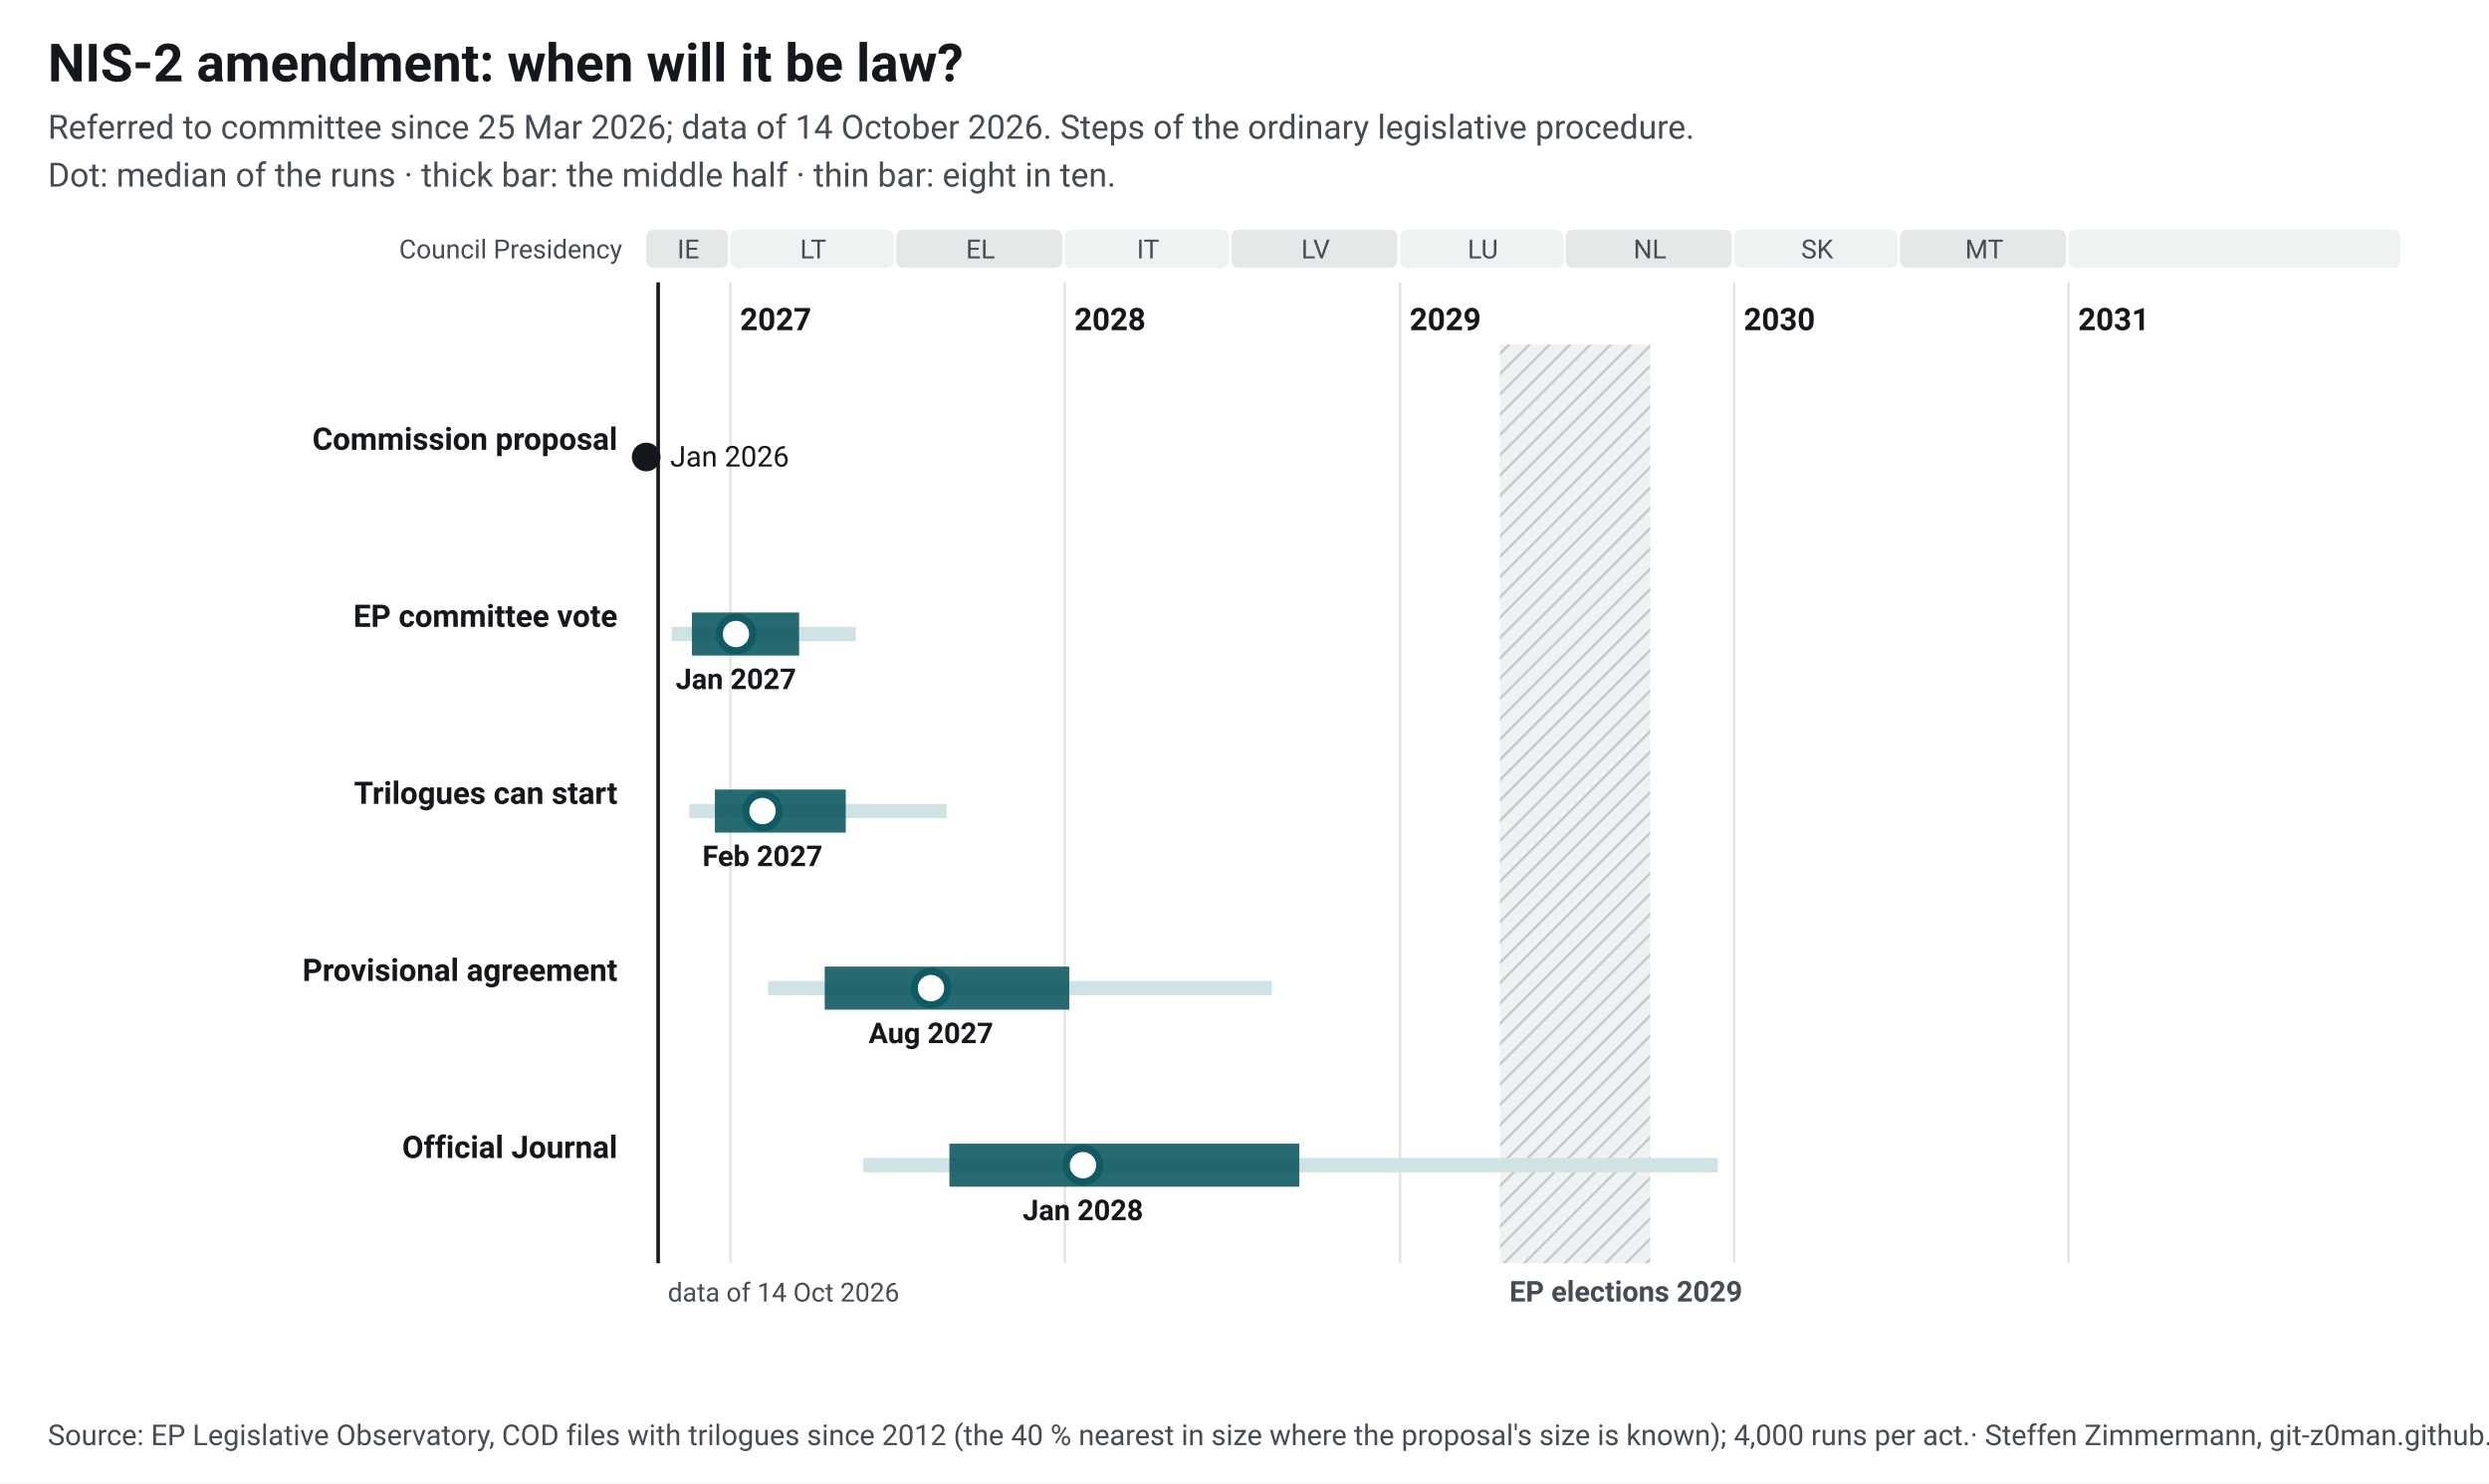
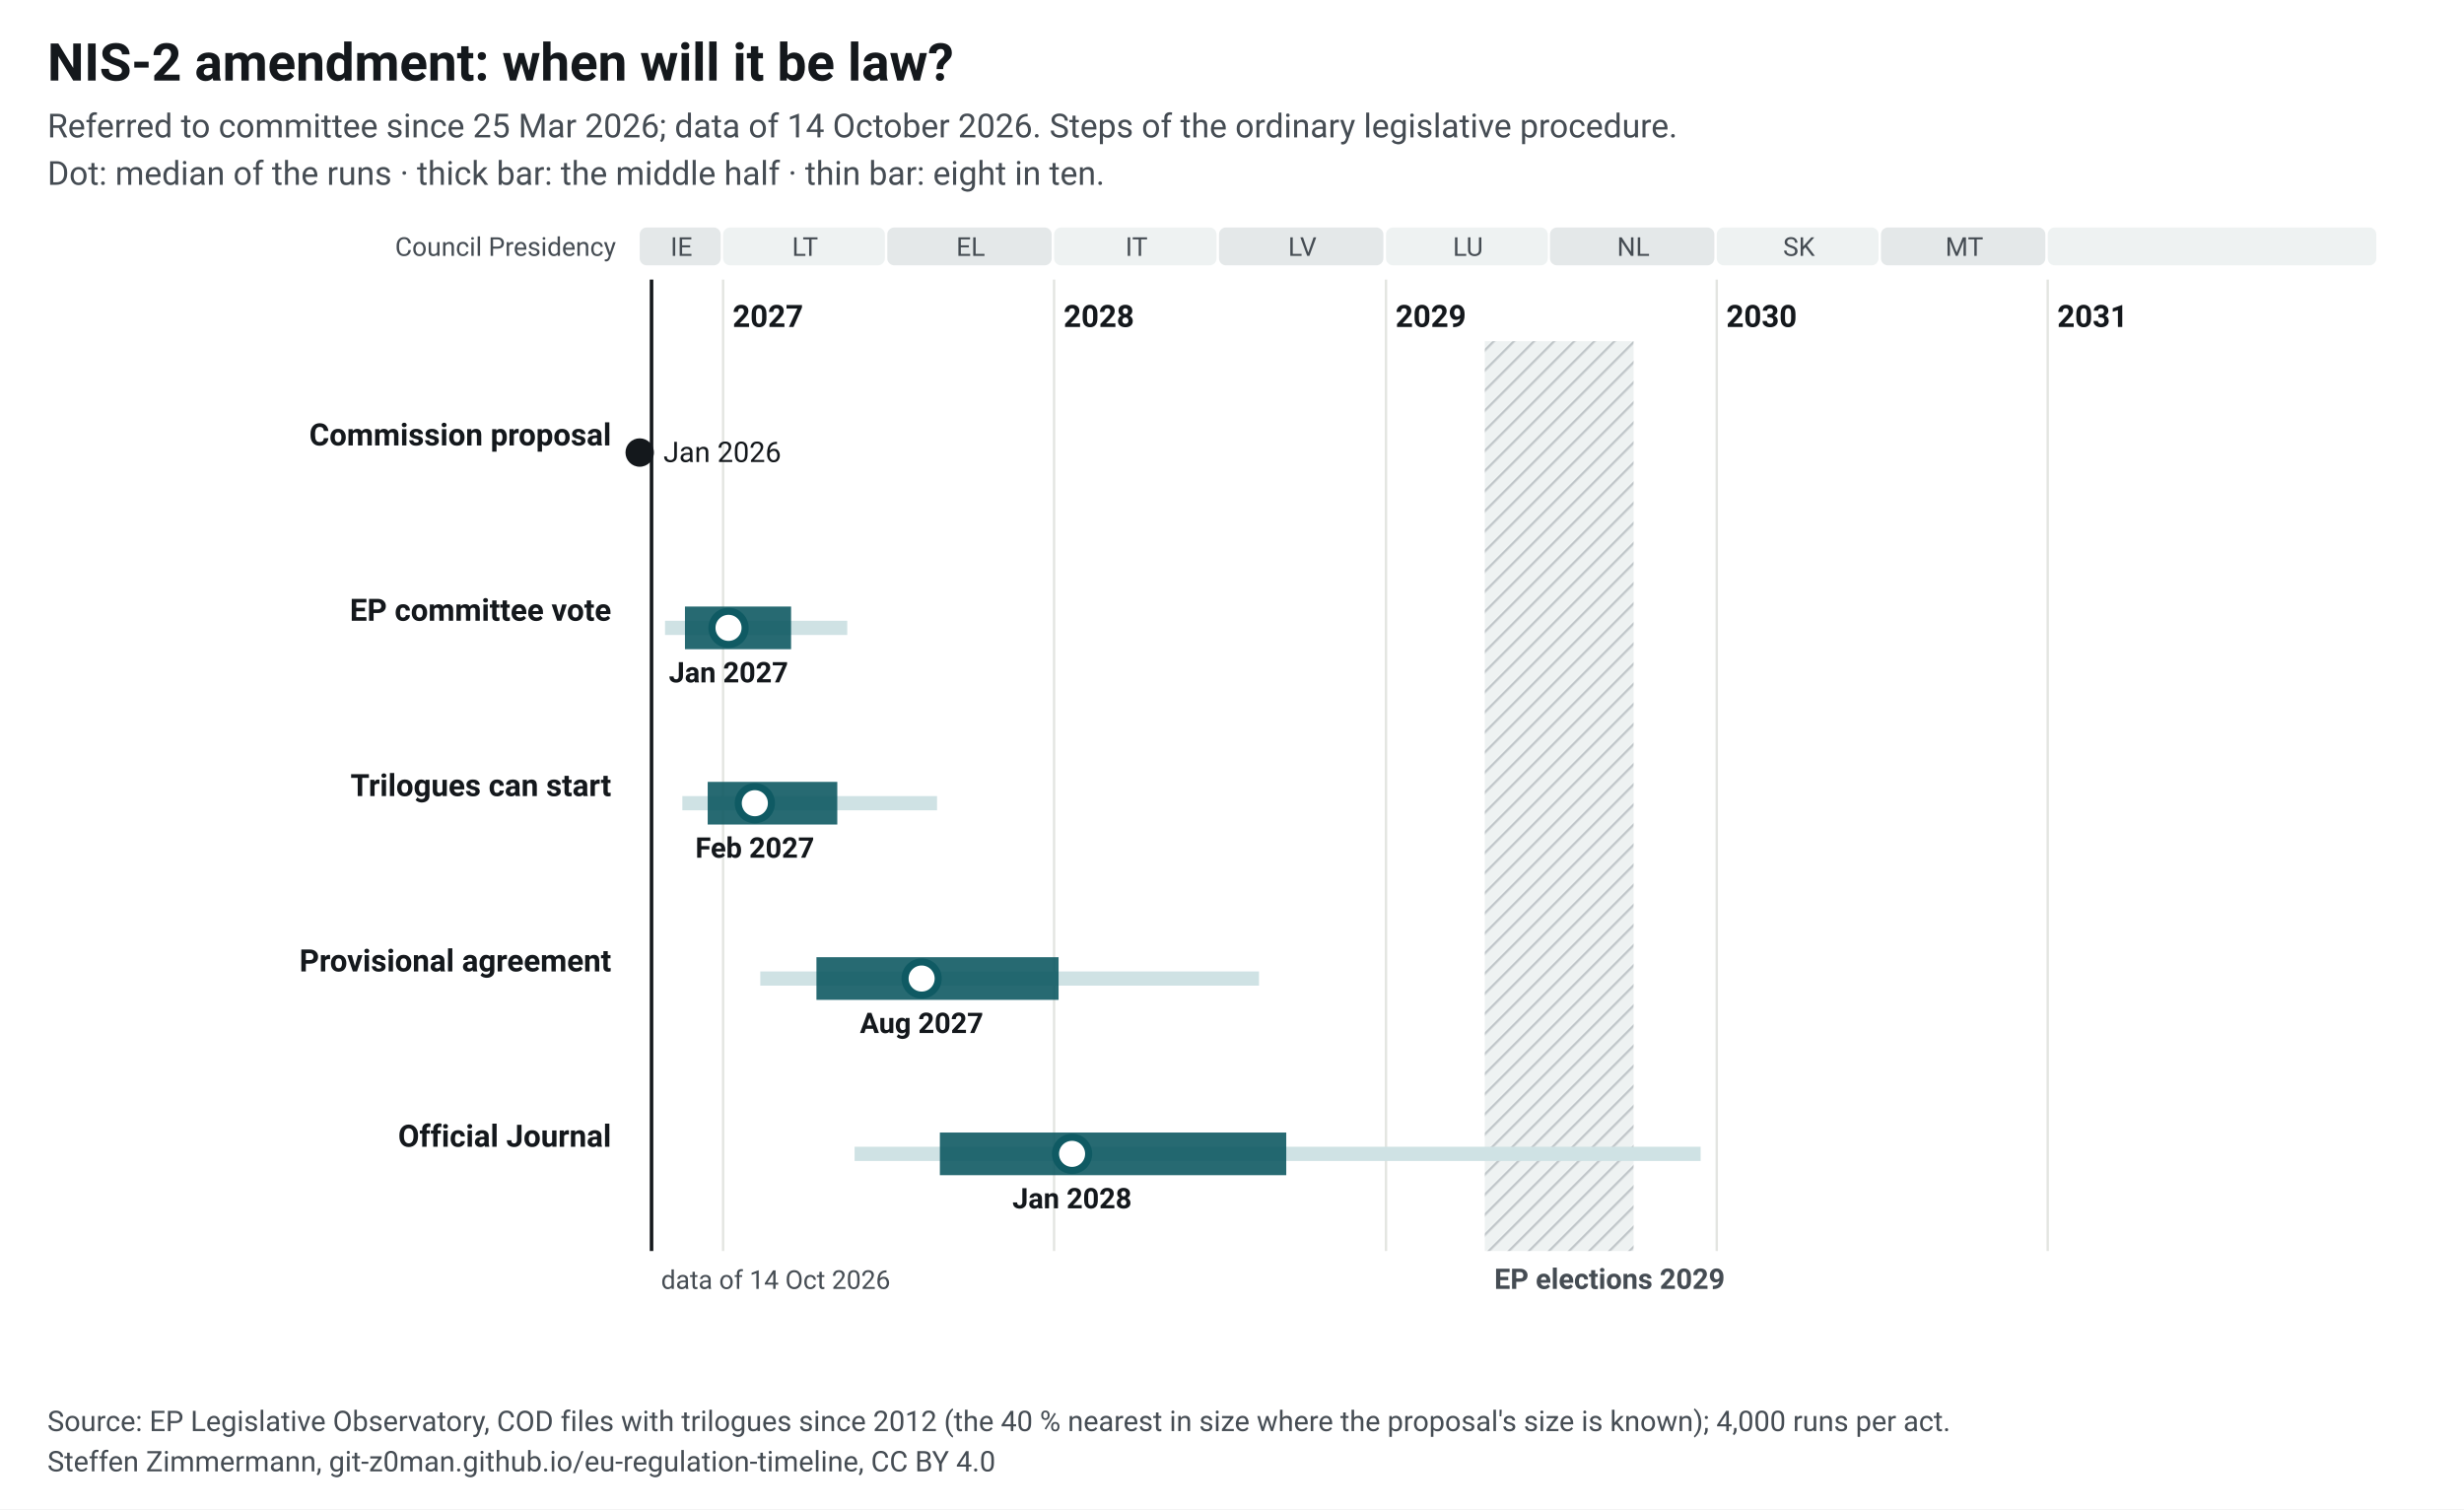
- <svg xmlns="http://www.w3.org/2000/svg" width="1040" height="620" viewBox="0 0 1040 620" font-family="&quot;Source Sans 3&quot;, system-ui, -apple-system, Segoe UI, Roboto, Arial, sans-serif" font-size="13">
+ <svg xmlns="http://www.w3.org/2000/svg" width="1040" height="637" viewBox="0 0 1040 637" font-family="&quot;Source Sans 3&quot;, system-ui, -apple-system, Segoe UI, Roboto, Arial, sans-serif" font-size="13">
  <style>.ink{fill:#14181c}.mu{fill:#454c53}.gr{stroke:#e3e5e1;stroke-width:1}.pa{fill:#eef2f2}.pb{fill:#e4e8e9}.hb{fill:#eef2f2}.hl{stroke:#c3c9cc}.wt{fill:#454c53}.pt{fill:#14181c;paint-order:stroke;stroke:#fff;stroke-width:4px;stroke-linejoin:round}.pl{stroke:#14181c}.td{stroke:#14181c;stroke-width:1.5}.b50{fill:#0f5a63;opacity:.9}.b80{fill:#cfe2e4}.med{fill:#fff;stroke:#0f5a63}.fx{fill:#14181c}.c1{stroke:#0f5a63}.c2{stroke:#454c53;stroke-dasharray:7 4}a text{fill:#0f5a63}.nl-pending{fill:#0f5a63}.nl-adopted{fill:#5b646b}.nl-plan{fill:#fff;stroke:#14181c}.nl-open{fill:none;stroke:#14181c}.nl-q{fill:#14181c}.nl-row{stroke:#e3e5e1;stroke-width:.6}.nl-g-announced{fill:#f1f2f3}.nl-g-pending{fill:#e3eeef}.nl-g-adopted{fill:#eef2f2}</style>
-   <rect width="1040" height="620" fill="#fff" />
+   <rect width="1040" height="637" fill="#fff" />
  <text x="20" y="34" font-size="22" font-weight="700" class="ink">NIS-2 amendment: when will it be law?</text>
  <text x="20" y="58" font-size="14" class="mu">Referred to committee since 25 Mar 2026; data of 14 October 2026. Steps of the ordinary legislative procedure.</text>
  <text x="20" y="78" font-size="14" class="mu">Dot: median of the runs · thick bar: the middle half · thin bar: eight in ten.</text>
  <g transform="translate(20,92)">
    <defs>
      <pattern id="hatch" width="6" height="6" patternUnits="userSpaceOnUse" patternTransform="rotate(45)">
        <rect width="6" height="6" class="hb" />
        <line x1="0" y1="0" x2="0" y2="6" class="hl" stroke-width="2" />
      </pattern>
    </defs>
    <rect x="250.0" y="4" width="34.2" height="16" rx="3" class="pb" data-tip="Council Presidency: IE, Jul 2026 to Dec 2026" />
    <text x="267.6" y="16" text-anchor="middle" font-size="11" class="mu">IE</text>
    <rect x="285.2" y="4" width="68.3" height="16" rx="3" class="pa" data-tip="Council Presidency: LT, Jan 2027 to Jun 2027" />
    <text x="319.8" y="16" text-anchor="middle" font-size="11" class="mu">LT</text>
    <rect x="354.5" y="4" width="69.4" height="16" rx="3" class="pb" data-tip="Council Presidency: EL, Jul 2027 to Dec 2027" />
    <text x="389.7" y="16" text-anchor="middle" font-size="11" class="mu">EL</text>
    <rect x="424.9" y="4" width="68.6" height="16" rx="3" class="pa" data-tip="Council Presidency: IT, Jan 2028 to Jun 2028" />
    <text x="459.7" y="16" text-anchor="middle" font-size="11" class="mu">IT</text>
    <rect x="494.5" y="4" width="69.4" height="16" rx="3" class="pb" data-tip="Council Presidency: LV, Jul 2028 to Dec 2028" />
    <text x="529.7" y="16" text-anchor="middle" font-size="11" class="mu">LV</text>
    <rect x="565.0" y="4" width="68.3" height="16" rx="3" class="pa" data-tip="Council Presidency: LU, Jan 2029 to Jun 2029" />
    <text x="599.6" y="16" text-anchor="middle" font-size="11" class="mu">LU</text>
    <rect x="634.2" y="4" width="69.4" height="16" rx="3" class="pb" data-tip="Council Presidency: NL, Jul 2029 to Dec 2029" />
    <text x="669.4" y="16" text-anchor="middle" font-size="11" class="mu">NL</text>
    <rect x="704.6" y="4" width="68.3" height="16" rx="3" class="pa" data-tip="Council Presidency: SK, Jan 2030 to Jun 2030" />
    <text x="739.3" y="16" text-anchor="middle" font-size="11" class="mu">SK</text>
    <rect x="773.9" y="4" width="69.4" height="16" rx="3" class="pb" data-tip="Council Presidency: MT, Jul 2030 to Dec 2030" />
    <text x="809.1" y="16" text-anchor="middle" font-size="11" class="mu">MT</text>
    <rect x="844.3" y="4" width="138.7" height="16" rx="3" class="pa" data-tip="Council Presidency: not decided, Jan 2031 to Dec 2031" />
    <text x="914.2" y="16" text-anchor="middle" font-size="11" class="mu" />
    <line x1="285.2" y1="26" x2="285.2" y2="436" class="gr" />
    <text x="289.2" y="46" font-weight="600" class="ink">2027</text>
    <line x1="424.9" y1="26" x2="424.9" y2="436" class="gr" />
    <text x="428.9" y="46" font-weight="600" class="ink">2028</text>
    <line x1="565.0" y1="26" x2="565.0" y2="436" class="gr" />
    <text x="569.0" y="46" font-weight="600" class="ink">2029</text>
    <line x1="704.6" y1="26" x2="704.6" y2="436" class="gr" />
    <text x="708.6" y="46" font-weight="600" class="ink">2030</text>
    <line x1="844.3" y1="26" x2="844.3" y2="436" class="gr" />
    <text x="848.3" y="46" font-weight="600" class="ink">2031</text>
    <rect x="606.7" y="52" width="62.8" height="384" fill="url(#hatch)" data-tip="European elections 2029: Parliament does no legislative work from its last session in April until the new committees vote again in October (assumption, as in 2024; the dates are not set yet)." />
    <text x="610.7" y="452" font-size="12" font-weight="600" class="wt">EP elections 2029</text>
    <text x="240" y="16" text-anchor="end" font-size="11" class="mu">Council Presidency</text>
    <line x1="255.0" y1="26" x2="255.0" y2="436" class="td" />
    <text x="259.0" y="452" font-size="11" class="mu">data of 14 Oct 2026</text>
    <text x="238" y="96.0" text-anchor="end" font-weight="600" class="ink lnk">Commission proposal</text>
    <circle cx="250.0" cy="99.0" r="6" class="fx" data-tip="Commission proposal: 14 Jan 2026" />
    <text x="260.0" y="103.0" font-size="12" class="ink">Jan 2026</text>
    <text x="238" y="170.0" text-anchor="end" font-weight="600" class="ink lnk">EP committee vote</text>
    <rect x="260.7" y="170.0" width="76.9" height="6" class="b80" data-tip="EP committee vote: median Jan 2027; half of the runs Nov 2026 to Mar 2027; eight in ten Oct 2026 to May 2027" />
    <rect x="269.1" y="164.0" width="44.8" height="18" class="b50" data-tip="EP committee vote: median Jan 2027; half of the runs Nov 2026 to Mar 2027; eight in ten Oct 2026 to May 2027" />
    <circle cx="287.5" cy="173.0" r="7" class="med" stroke-width="3" data-tip="EP committee vote: median Jan 2027; half of the runs Nov 2026 to Mar 2027; eight in ten Oct 2026 to May 2027" />
    <text x="287.5" y="196.0" text-anchor="middle" font-size="12" font-weight="600" class="ink">Jan 2027</text>
    <text x="238" y="244.0" text-anchor="end" font-weight="600" class="ink lnk">Trilogues can start</text>
    <rect x="268.0" y="244.0" width="107.5" height="6" class="b80" data-tip="Trilogues can start: median Feb 2027; half of the runs Dec 2026 to May 2027; eight in ten Nov 2026 to Aug 2027" />
    <rect x="278.7" y="238.0" width="54.7" height="18" class="b50" data-tip="Trilogues can start: median Feb 2027; half of the runs Dec 2026 to May 2027; eight in ten Nov 2026 to Aug 2027" />
    <circle cx="298.6" cy="247.0" r="7" class="med" stroke-width="3" data-tip="Trilogues can start: median Feb 2027; half of the runs Dec 2026 to May 2027; eight in ten Nov 2026 to Aug 2027" />
    <text x="298.6" y="270.0" text-anchor="middle" font-size="12" font-weight="600" class="ink">Feb 2027</text>
    <text x="238" y="318.0" text-anchor="end" font-weight="600" class="ink lnk">Provisional agreement</text>
    <rect x="300.9" y="318.0" width="210.5" height="6" class="b80" data-tip="Provisional agreement: median Aug 2027; half of the runs Apr 2027 to Jan 2028; eight in ten Feb 2027 to Aug 2028" />
    <rect x="324.6" y="312.0" width="102.2" height="18" class="b50" data-tip="Provisional agreement: median Aug 2027; half of the runs Apr 2027 to Jan 2028; eight in ten Feb 2027 to Aug 2028" />
    <circle cx="369.0" cy="321.0" r="7" class="med" stroke-width="3" data-tip="Provisional agreement: median Aug 2027; half of the runs Apr 2027 to Jan 2028; eight in ten Feb 2027 to Aug 2028" />
    <text x="369.0" y="344.0" text-anchor="middle" font-size="12" font-weight="600" class="ink">Aug 2027</text>
    <text x="238" y="392.0" text-anchor="end" font-weight="600" class="ink lnk">Official Journal</text>
    <rect x="340.7" y="392.0" width="357.1" height="6" class="b80" data-tip="Official Journal: median Jan 2028; half of the runs Aug 2027 to Sep 2028; eight in ten May 2027 to Dec 2029" />
    <rect x="376.7" y="386.0" width="146.2" height="18" class="b50" data-tip="Official Journal: median Jan 2028; half of the runs Aug 2027 to Sep 2028; eight in ten May 2027 to Dec 2029" />
    <circle cx="432.5" cy="395.0" r="7" class="med" stroke-width="3" data-tip="Official Journal: median Jan 2028; half of the runs Aug 2027 to Sep 2028; eight in ten May 2027 to Dec 2029" />
    <text x="432.5" y="418.0" text-anchor="middle" font-size="12" font-weight="600" class="ink">Jan 2028</text>
  </g>
-   <text x="20" y="604" font-size="12" class="mu">Source: EP Legislative Observatory, COD files with trilogues since 2012 (the 40 % nearest in size where the proposal's size is known); 4,000 runs per act.<tspan> · Steffen Zimmermann, git-z0man.github.io/eu-regulation-timeline, CC BY 4.0</tspan>
-   </text>
+   <text x="20" y="604" font-size="12" class="mu">Source: EP Legislative Observatory, COD files with trilogues since 2012 (the 40 % nearest in size where the proposal's size is known); 4,000 runs per act.</text>
+   <text x="20" y="621" font-size="12" class="mu">Steffen Zimmermann, git-z0man.github.io/eu-regulation-timeline, CC BY 4.0</text>
</svg>
